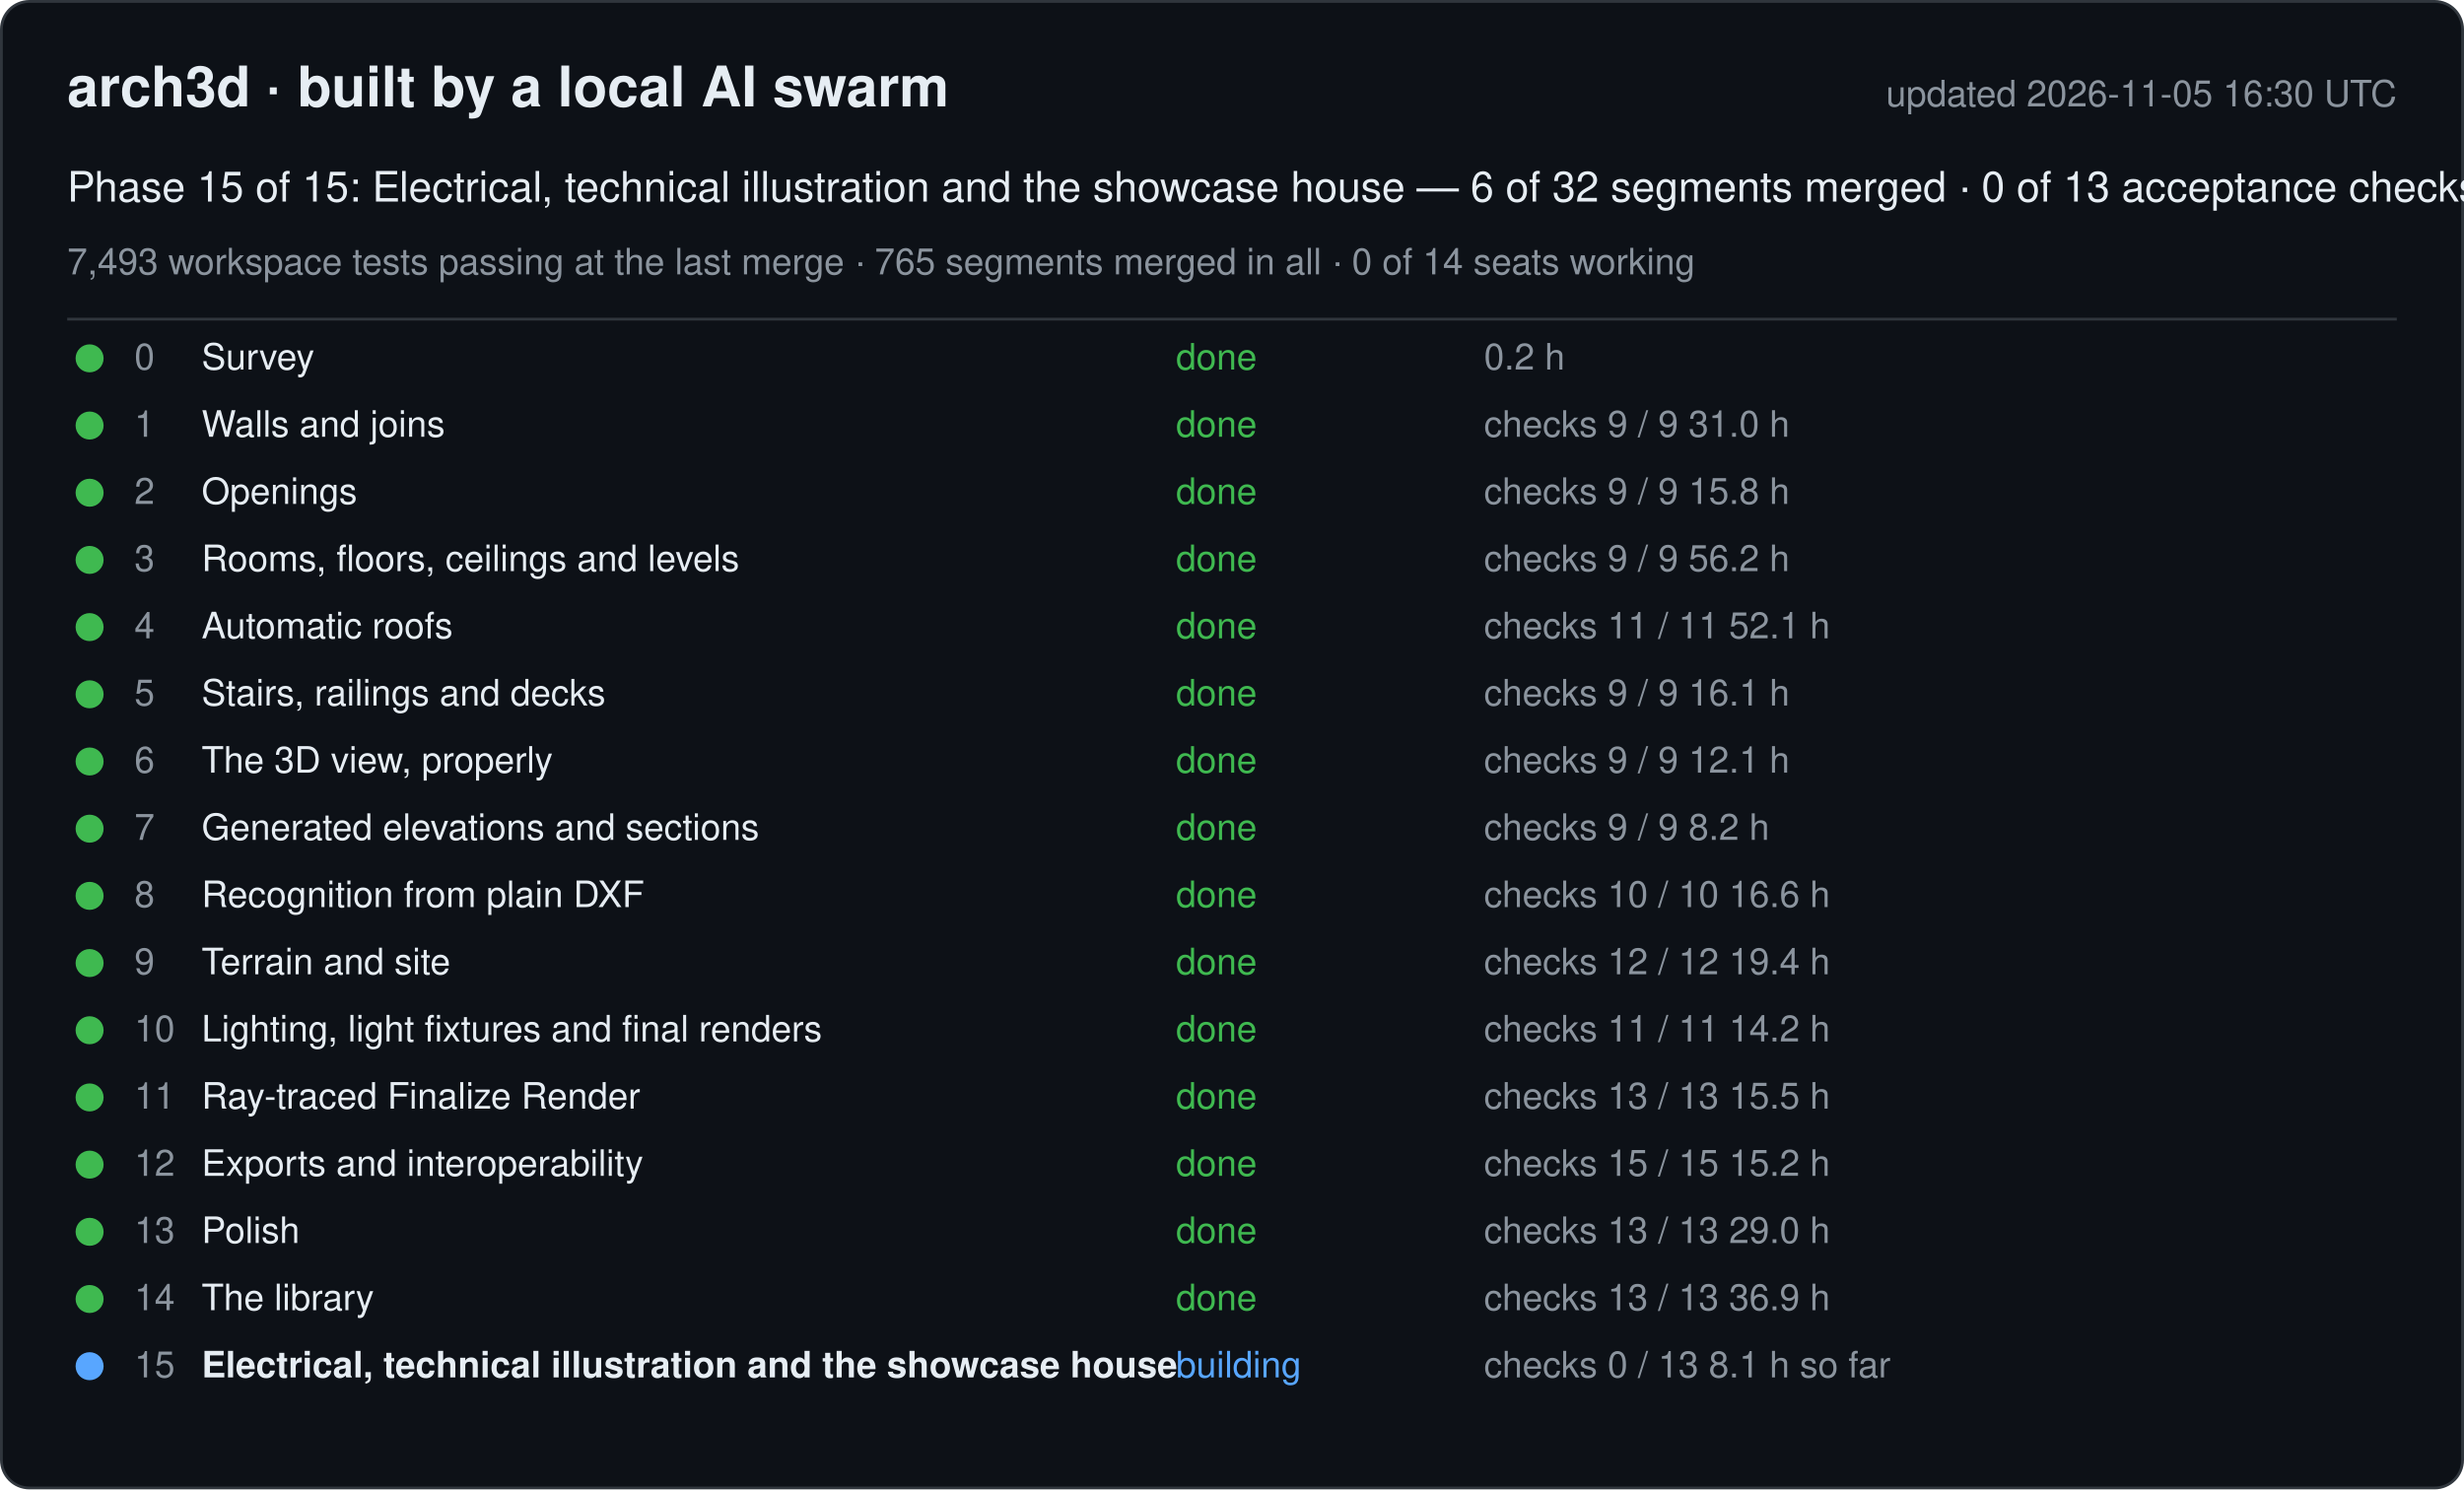
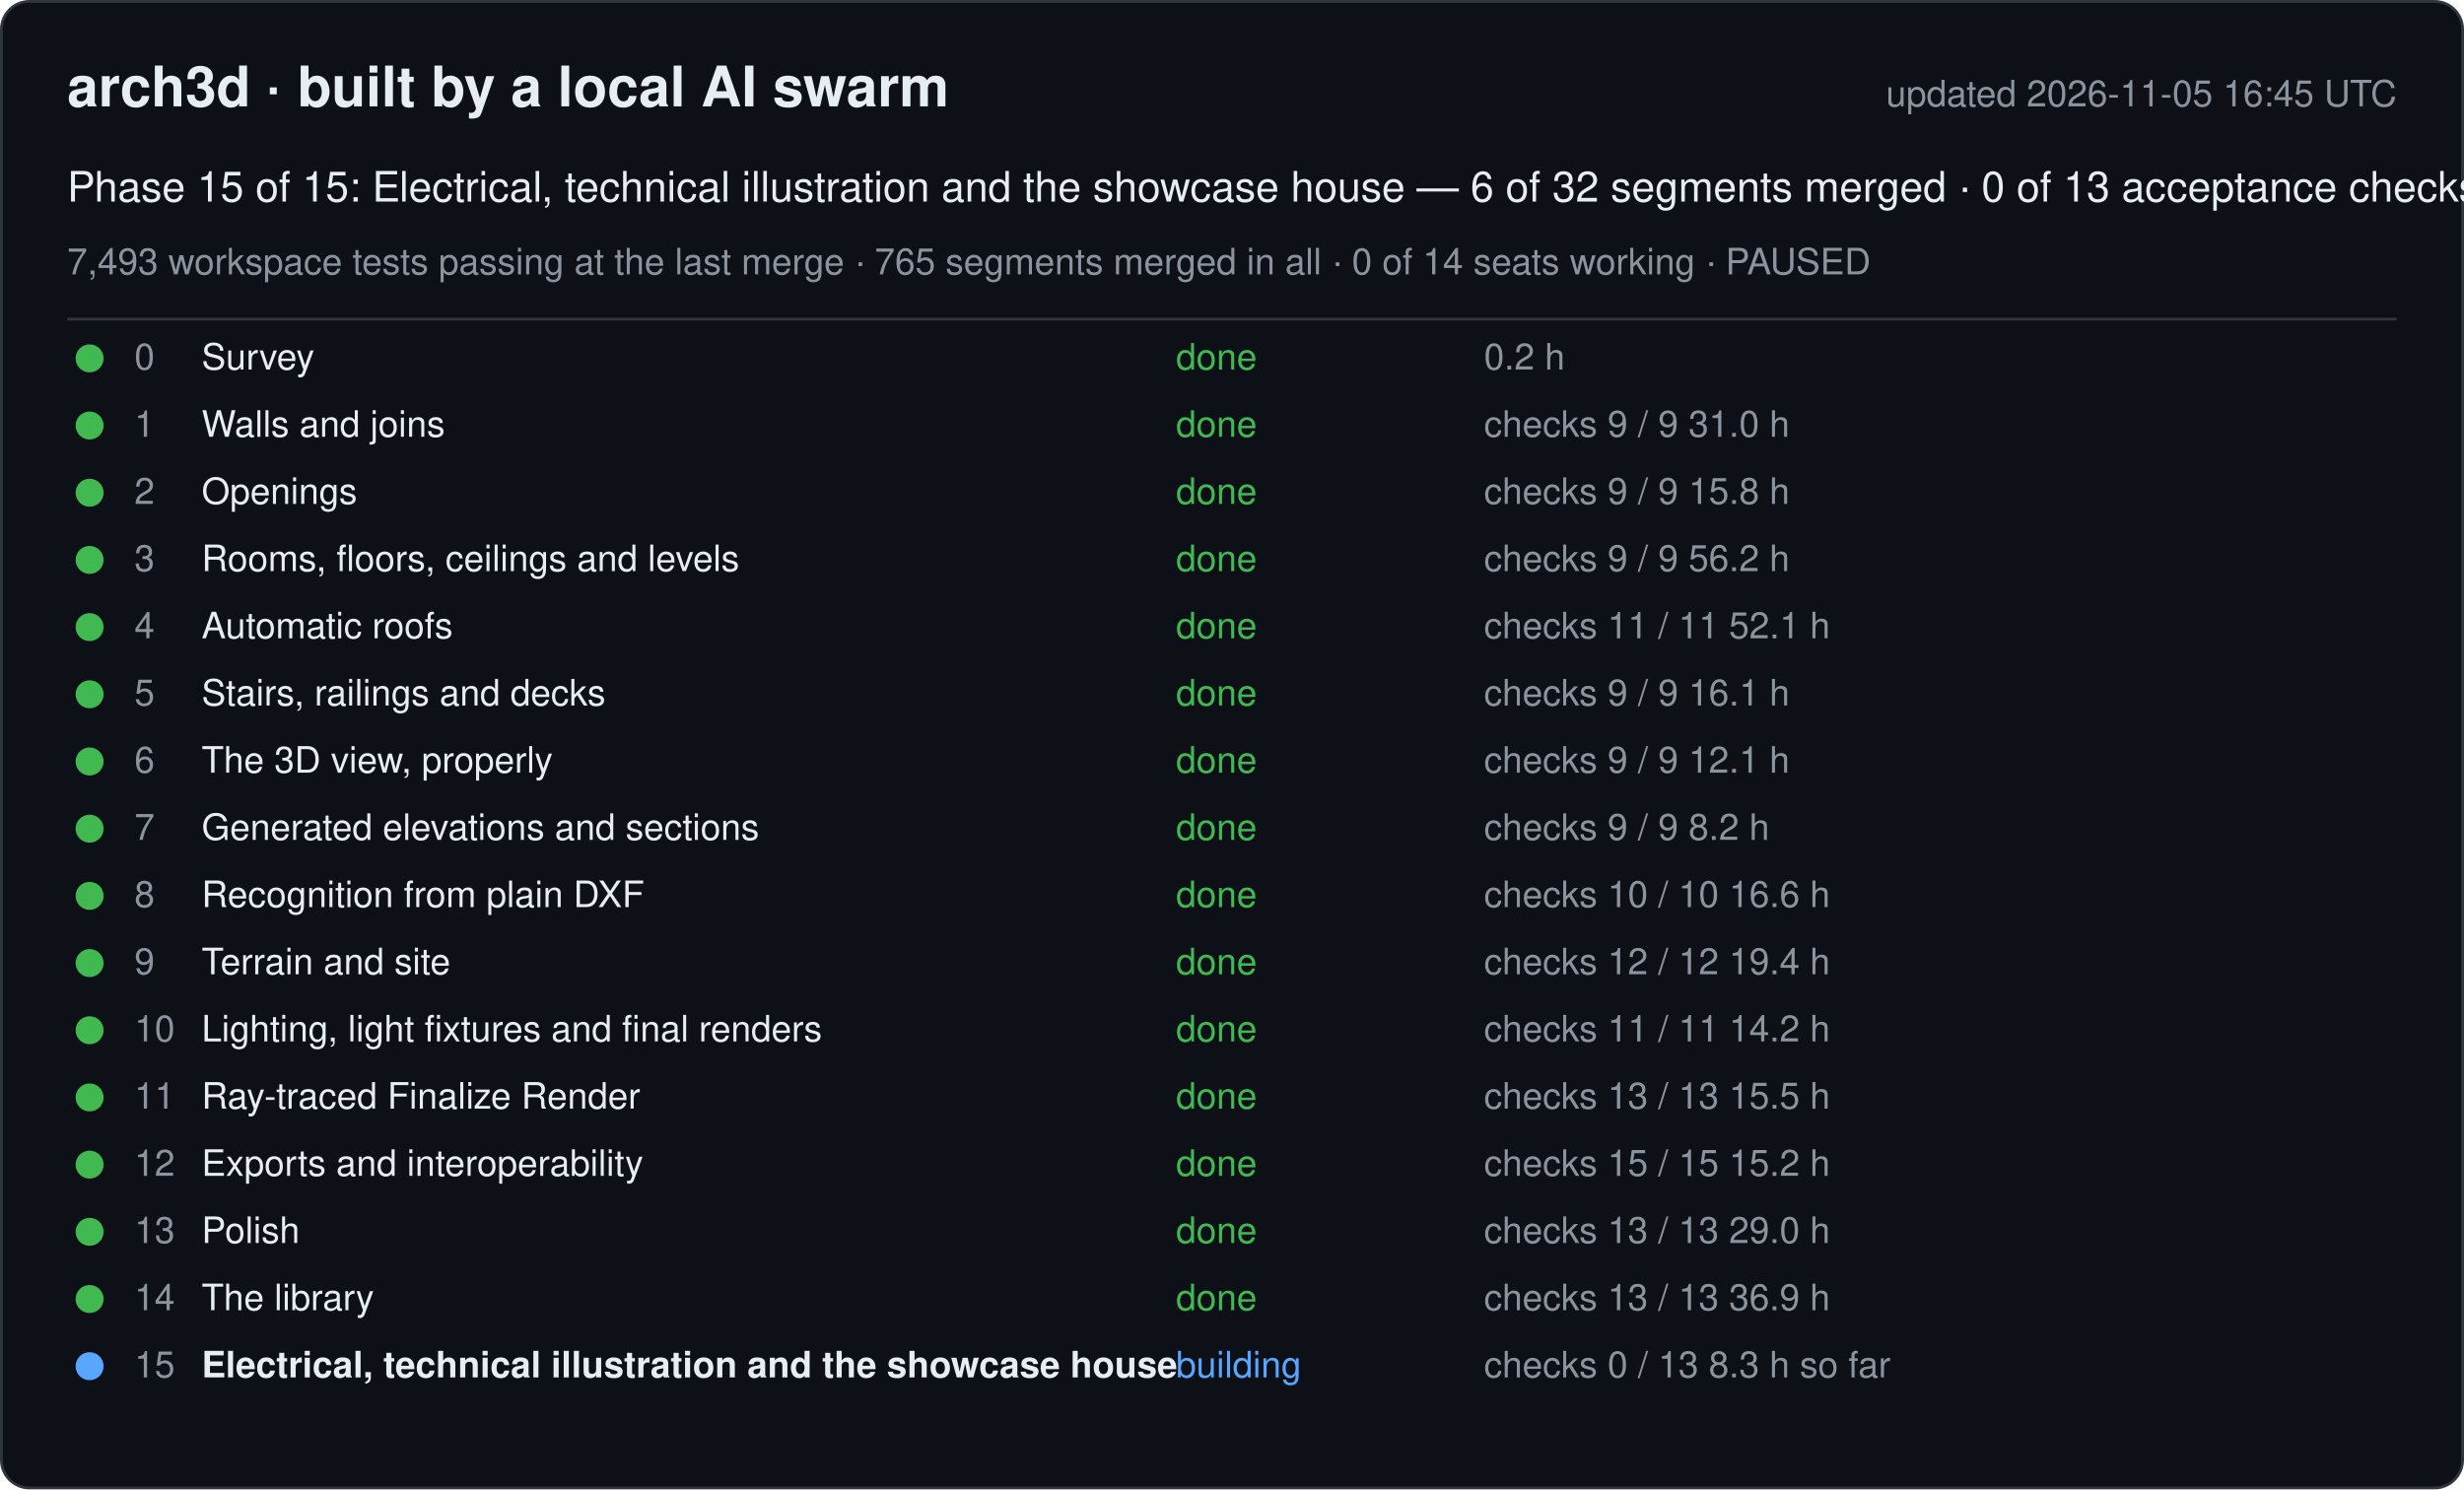
<svg xmlns="http://www.w3.org/2000/svg" width="880" height="532" viewBox="0 0 880 532" font-family="-apple-system, Segoe UI, Helvetica, Arial, sans-serif">
  <rect x="0.5" y="0.5" width="879" height="531" rx="10" fill="#0d1117" stroke="#30363d" />
  <text x="24" y="38" font-size="20" font-weight="600" fill="#e6edf3">arch3d · built by a local AI swarm</text>
-   <text x="856" y="38" font-size="13" fill="#8b949e" text-anchor="end">updated 2026-11-05 16:30 UTC</text>
+   <text x="856" y="38" font-size="13" fill="#8b949e" text-anchor="end">updated 2026-11-05 16:45 UTC</text>
  <text x="24" y="72" font-size="15" fill="#e6edf3">Phase 15 of 15: Electrical, technical illustration and the showcase house — 6 of 32 segments merged · 0 of 13 acceptance checks</text>
-   <text x="24" y="98" font-size="13" fill="#8b949e">7,493 workspace tests passing at the last merge · 765 segments merged in all · 0 of 14 seats working</text>
+   <text x="24" y="98" font-size="13" fill="#8b949e">7,493 workspace tests passing at the last merge · 765 segments merged in all · 0 of 14 seats working · PAUSED</text>
  <line x1="24" y1="114" x2="856" y2="114" stroke="#30363d" />
  <g data-phase="0">
    <circle cx="32" cy="128" r="5" fill="#3fb950" />
    <text x="48" y="132" font-size="13" fill="#8b949e">0</text>
    <text x="72" y="132" font-size="13" fill="#e6edf3">Survey</text>
    <text x="420" y="132" font-size="13" fill="#3fb950">done</text>
    <text x="530" y="132" font-size="13" fill="#8b949e">0.2 h</text>
  </g>
  <g data-phase="1">
    <circle cx="32" cy="152" r="5" fill="#3fb950" />
    <text x="48" y="156" font-size="13" fill="#8b949e">1</text>
    <text x="72" y="156" font-size="13" fill="#e6edf3">Walls and joins</text>
    <text x="420" y="156" font-size="13" fill="#3fb950">done</text>
    <text x="530" y="156" font-size="13" fill="#8b949e">checks 9 / 9   31.0 h</text>
  </g>
  <g data-phase="2">
    <circle cx="32" cy="176" r="5" fill="#3fb950" />
    <text x="48" y="180" font-size="13" fill="#8b949e">2</text>
    <text x="72" y="180" font-size="13" fill="#e6edf3">Openings</text>
    <text x="420" y="180" font-size="13" fill="#3fb950">done</text>
    <text x="530" y="180" font-size="13" fill="#8b949e">checks 9 / 9   15.8 h</text>
  </g>
  <g data-phase="3">
    <circle cx="32" cy="200" r="5" fill="#3fb950" />
    <text x="48" y="204" font-size="13" fill="#8b949e">3</text>
    <text x="72" y="204" font-size="13" fill="#e6edf3">Rooms, floors, ceilings and levels</text>
    <text x="420" y="204" font-size="13" fill="#3fb950">done</text>
    <text x="530" y="204" font-size="13" fill="#8b949e">checks 9 / 9   56.2 h</text>
  </g>
  <g data-phase="4">
    <circle cx="32" cy="224" r="5" fill="#3fb950" />
    <text x="48" y="228" font-size="13" fill="#8b949e">4</text>
    <text x="72" y="228" font-size="13" fill="#e6edf3">Automatic roofs</text>
    <text x="420" y="228" font-size="13" fill="#3fb950">done</text>
    <text x="530" y="228" font-size="13" fill="#8b949e">checks 11 / 11   52.1 h</text>
  </g>
  <g data-phase="5">
    <circle cx="32" cy="248" r="5" fill="#3fb950" />
    <text x="48" y="252" font-size="13" fill="#8b949e">5</text>
    <text x="72" y="252" font-size="13" fill="#e6edf3">Stairs, railings and decks</text>
    <text x="420" y="252" font-size="13" fill="#3fb950">done</text>
    <text x="530" y="252" font-size="13" fill="#8b949e">checks 9 / 9   16.1 h</text>
  </g>
  <g data-phase="6">
    <circle cx="32" cy="272" r="5" fill="#3fb950" />
    <text x="48" y="276" font-size="13" fill="#8b949e">6</text>
    <text x="72" y="276" font-size="13" fill="#e6edf3">The 3D view, properly</text>
    <text x="420" y="276" font-size="13" fill="#3fb950">done</text>
    <text x="530" y="276" font-size="13" fill="#8b949e">checks 9 / 9   12.1 h</text>
  </g>
  <g data-phase="7">
    <circle cx="32" cy="296" r="5" fill="#3fb950" />
    <text x="48" y="300" font-size="13" fill="#8b949e">7</text>
    <text x="72" y="300" font-size="13" fill="#e6edf3">Generated elevations and sections</text>
    <text x="420" y="300" font-size="13" fill="#3fb950">done</text>
    <text x="530" y="300" font-size="13" fill="#8b949e">checks 9 / 9   8.2 h</text>
  </g>
  <g data-phase="8">
    <circle cx="32" cy="320" r="5" fill="#3fb950" />
    <text x="48" y="324" font-size="13" fill="#8b949e">8</text>
    <text x="72" y="324" font-size="13" fill="#e6edf3">Recognition from plain DXF</text>
    <text x="420" y="324" font-size="13" fill="#3fb950">done</text>
    <text x="530" y="324" font-size="13" fill="#8b949e">checks 10 / 10   16.6 h</text>
  </g>
  <g data-phase="9">
    <circle cx="32" cy="344" r="5" fill="#3fb950" />
    <text x="48" y="348" font-size="13" fill="#8b949e">9</text>
    <text x="72" y="348" font-size="13" fill="#e6edf3">Terrain and site</text>
    <text x="420" y="348" font-size="13" fill="#3fb950">done</text>
    <text x="530" y="348" font-size="13" fill="#8b949e">checks 12 / 12   19.4 h</text>
  </g>
  <g data-phase="10">
    <circle cx="32" cy="368" r="5" fill="#3fb950" />
    <text x="48" y="372" font-size="13" fill="#8b949e">10</text>
    <text x="72" y="372" font-size="13" fill="#e6edf3">Lighting, light fixtures and final renders</text>
    <text x="420" y="372" font-size="13" fill="#3fb950">done</text>
    <text x="530" y="372" font-size="13" fill="#8b949e">checks 11 / 11   14.2 h</text>
  </g>
  <g data-phase="11">
    <circle cx="32" cy="392" r="5" fill="#3fb950" />
    <text x="48" y="396" font-size="13" fill="#8b949e">11</text>
    <text x="72" y="396" font-size="13" fill="#e6edf3">Ray-traced Finalize Render</text>
    <text x="420" y="396" font-size="13" fill="#3fb950">done</text>
    <text x="530" y="396" font-size="13" fill="#8b949e">checks 13 / 13   15.5 h</text>
  </g>
  <g data-phase="12">
    <circle cx="32" cy="416" r="5" fill="#3fb950" />
    <text x="48" y="420" font-size="13" fill="#8b949e">12</text>
    <text x="72" y="420" font-size="13" fill="#e6edf3">Exports and interoperability</text>
    <text x="420" y="420" font-size="13" fill="#3fb950">done</text>
    <text x="530" y="420" font-size="13" fill="#8b949e">checks 15 / 15   15.2 h</text>
  </g>
  <g data-phase="13">
    <circle cx="32" cy="440" r="5" fill="#3fb950" />
    <text x="48" y="444" font-size="13" fill="#8b949e">13</text>
    <text x="72" y="444" font-size="13" fill="#e6edf3">Polish</text>
    <text x="420" y="444" font-size="13" fill="#3fb950">done</text>
    <text x="530" y="444" font-size="13" fill="#8b949e">checks 13 / 13   29.0 h</text>
  </g>
  <g data-phase="14">
    <circle cx="32" cy="464" r="5" fill="#3fb950" />
    <text x="48" y="468" font-size="13" fill="#8b949e">14</text>
    <text x="72" y="468" font-size="13" fill="#e6edf3">The library</text>
    <text x="420" y="468" font-size="13" fill="#3fb950">done</text>
    <text x="530" y="468" font-size="13" fill="#8b949e">checks 13 / 13   36.9 h</text>
  </g>
  <g data-phase="15">
    <circle cx="32" cy="488" r="5" fill="#58a6ff" />
    <text x="48" y="492" font-size="13" fill="#8b949e">15</text>
    <text x="72" y="492" font-size="13" fill="#e6edf3" font-weight="600">Electrical, technical illustration and the showcase house</text>
    <text x="420" y="492" font-size="13" fill="#58a6ff">building</text>
-     <text x="530" y="492" font-size="13" fill="#8b949e">checks 0 / 13   8.1 h so far</text>
+     <text x="530" y="492" font-size="13" fill="#8b949e">checks 0 / 13   8.3 h so far</text>
  </g>
</svg>
